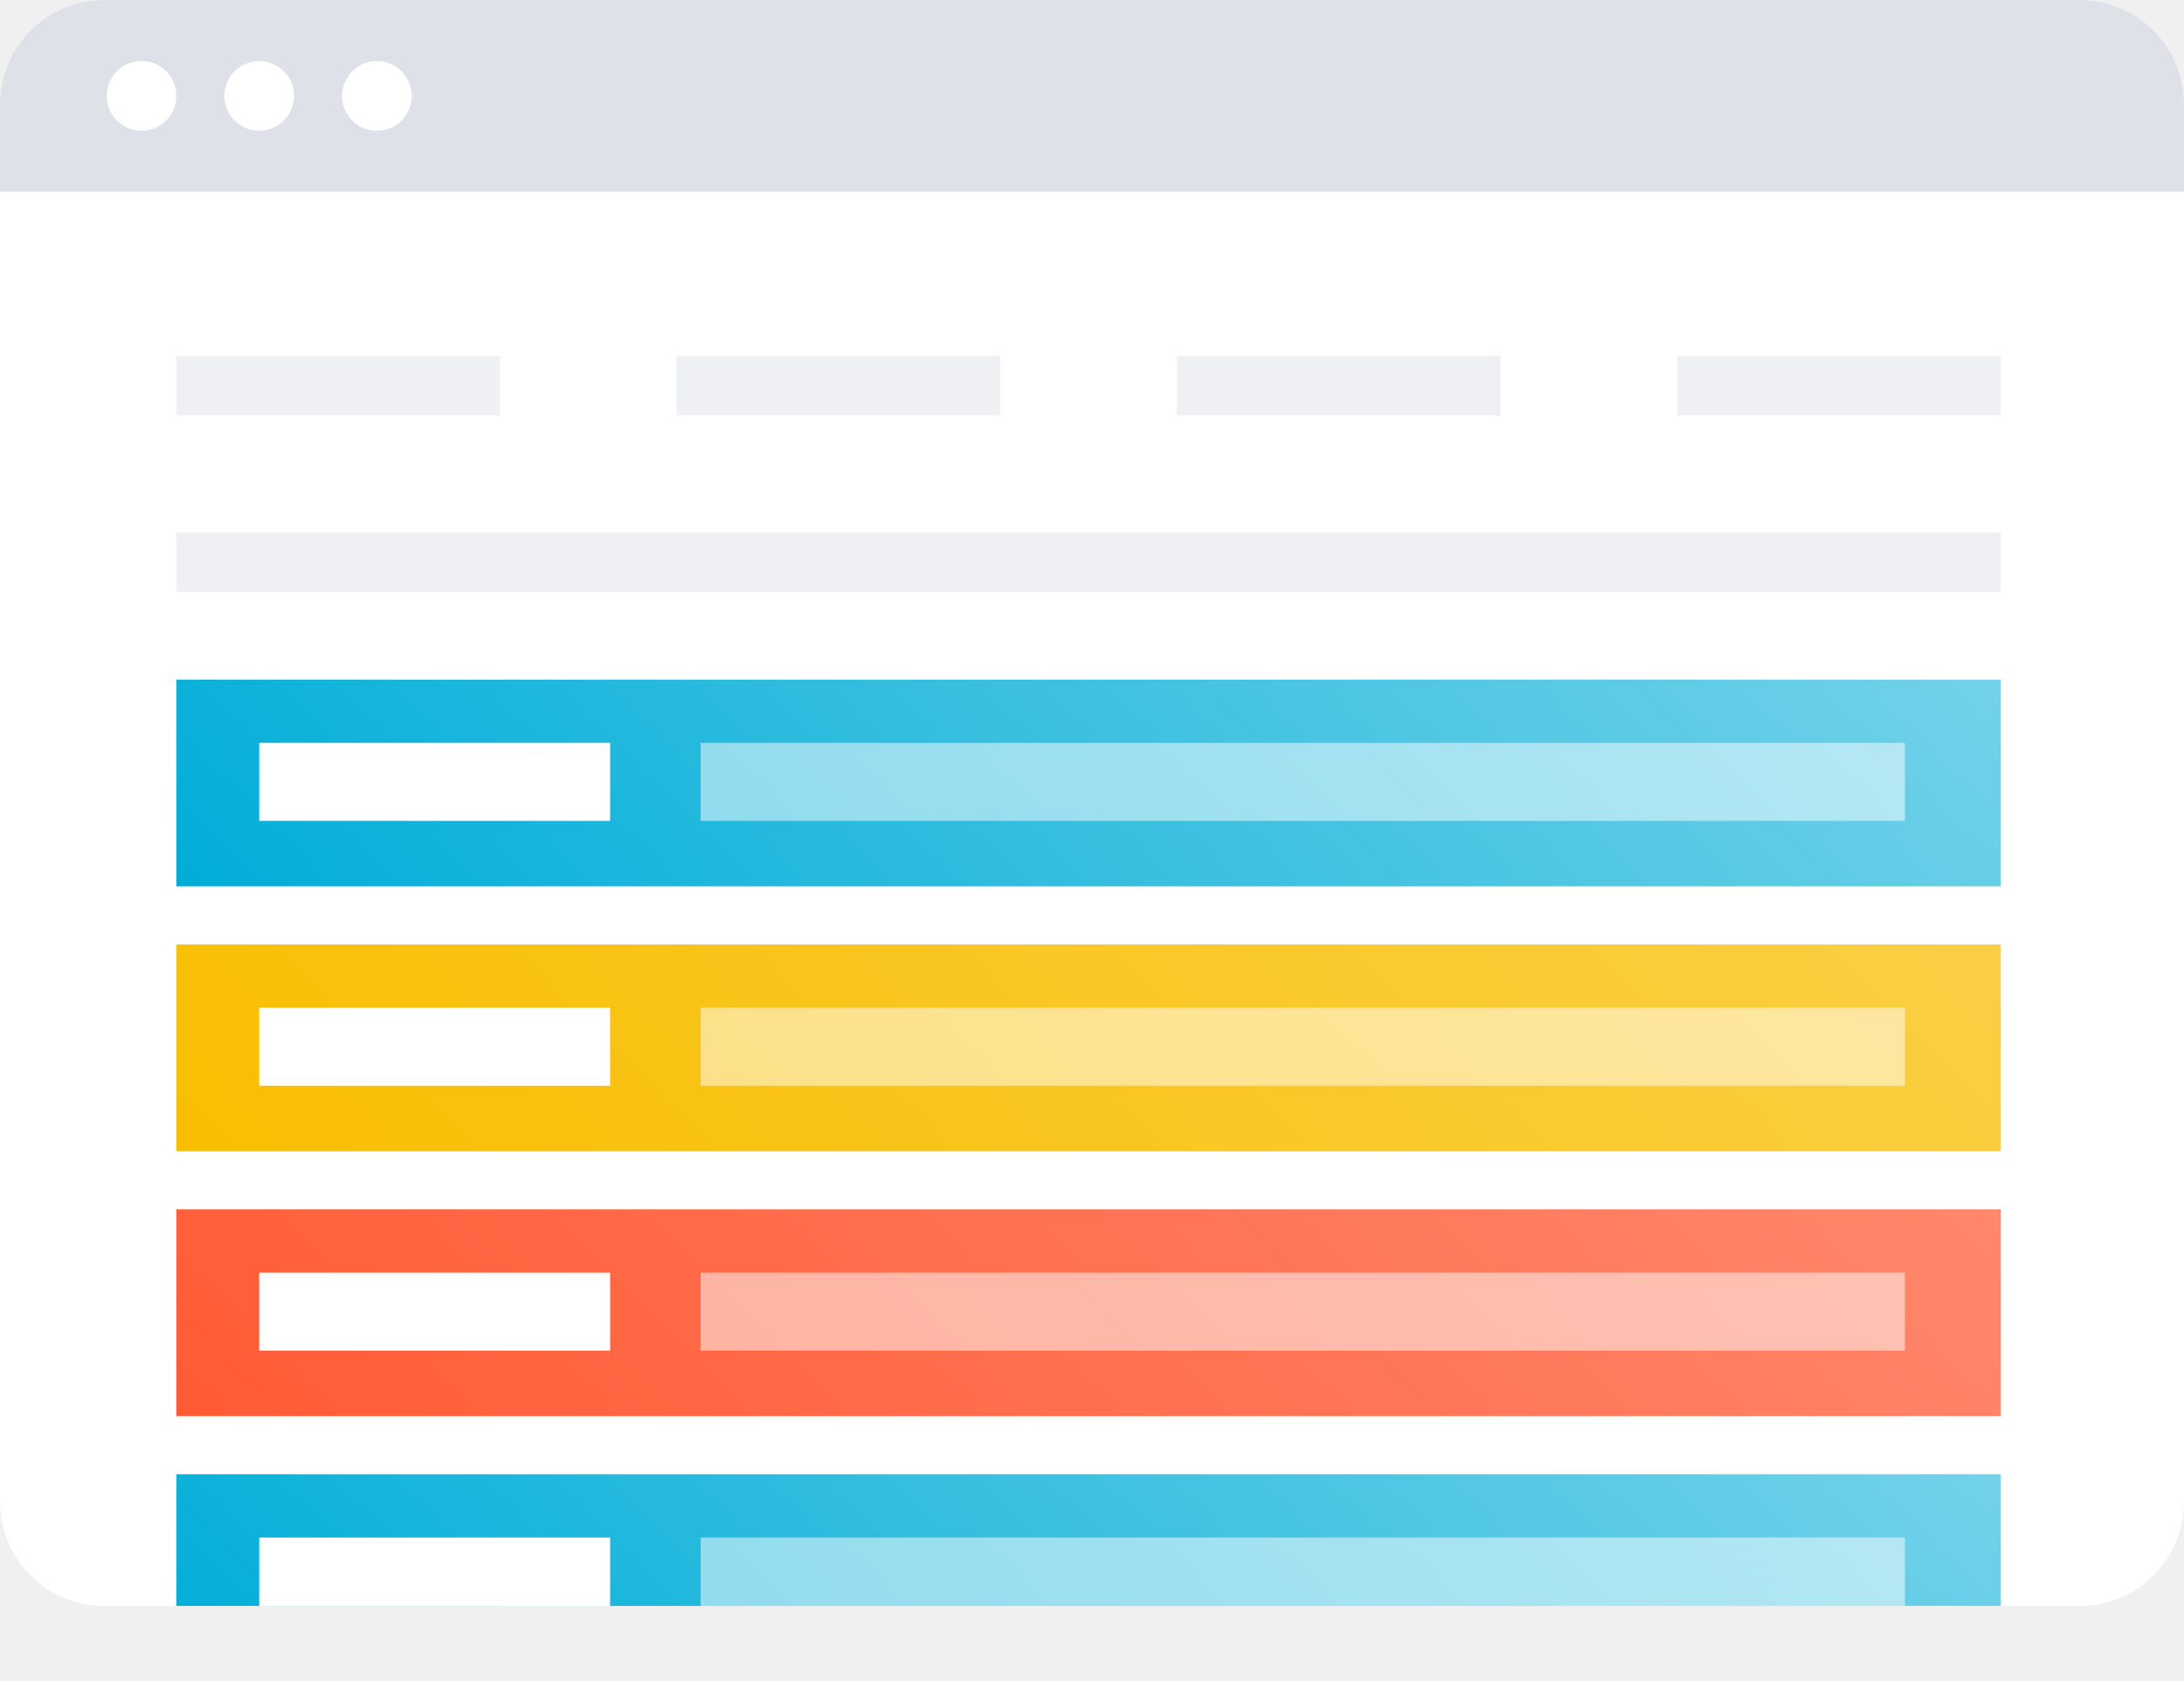
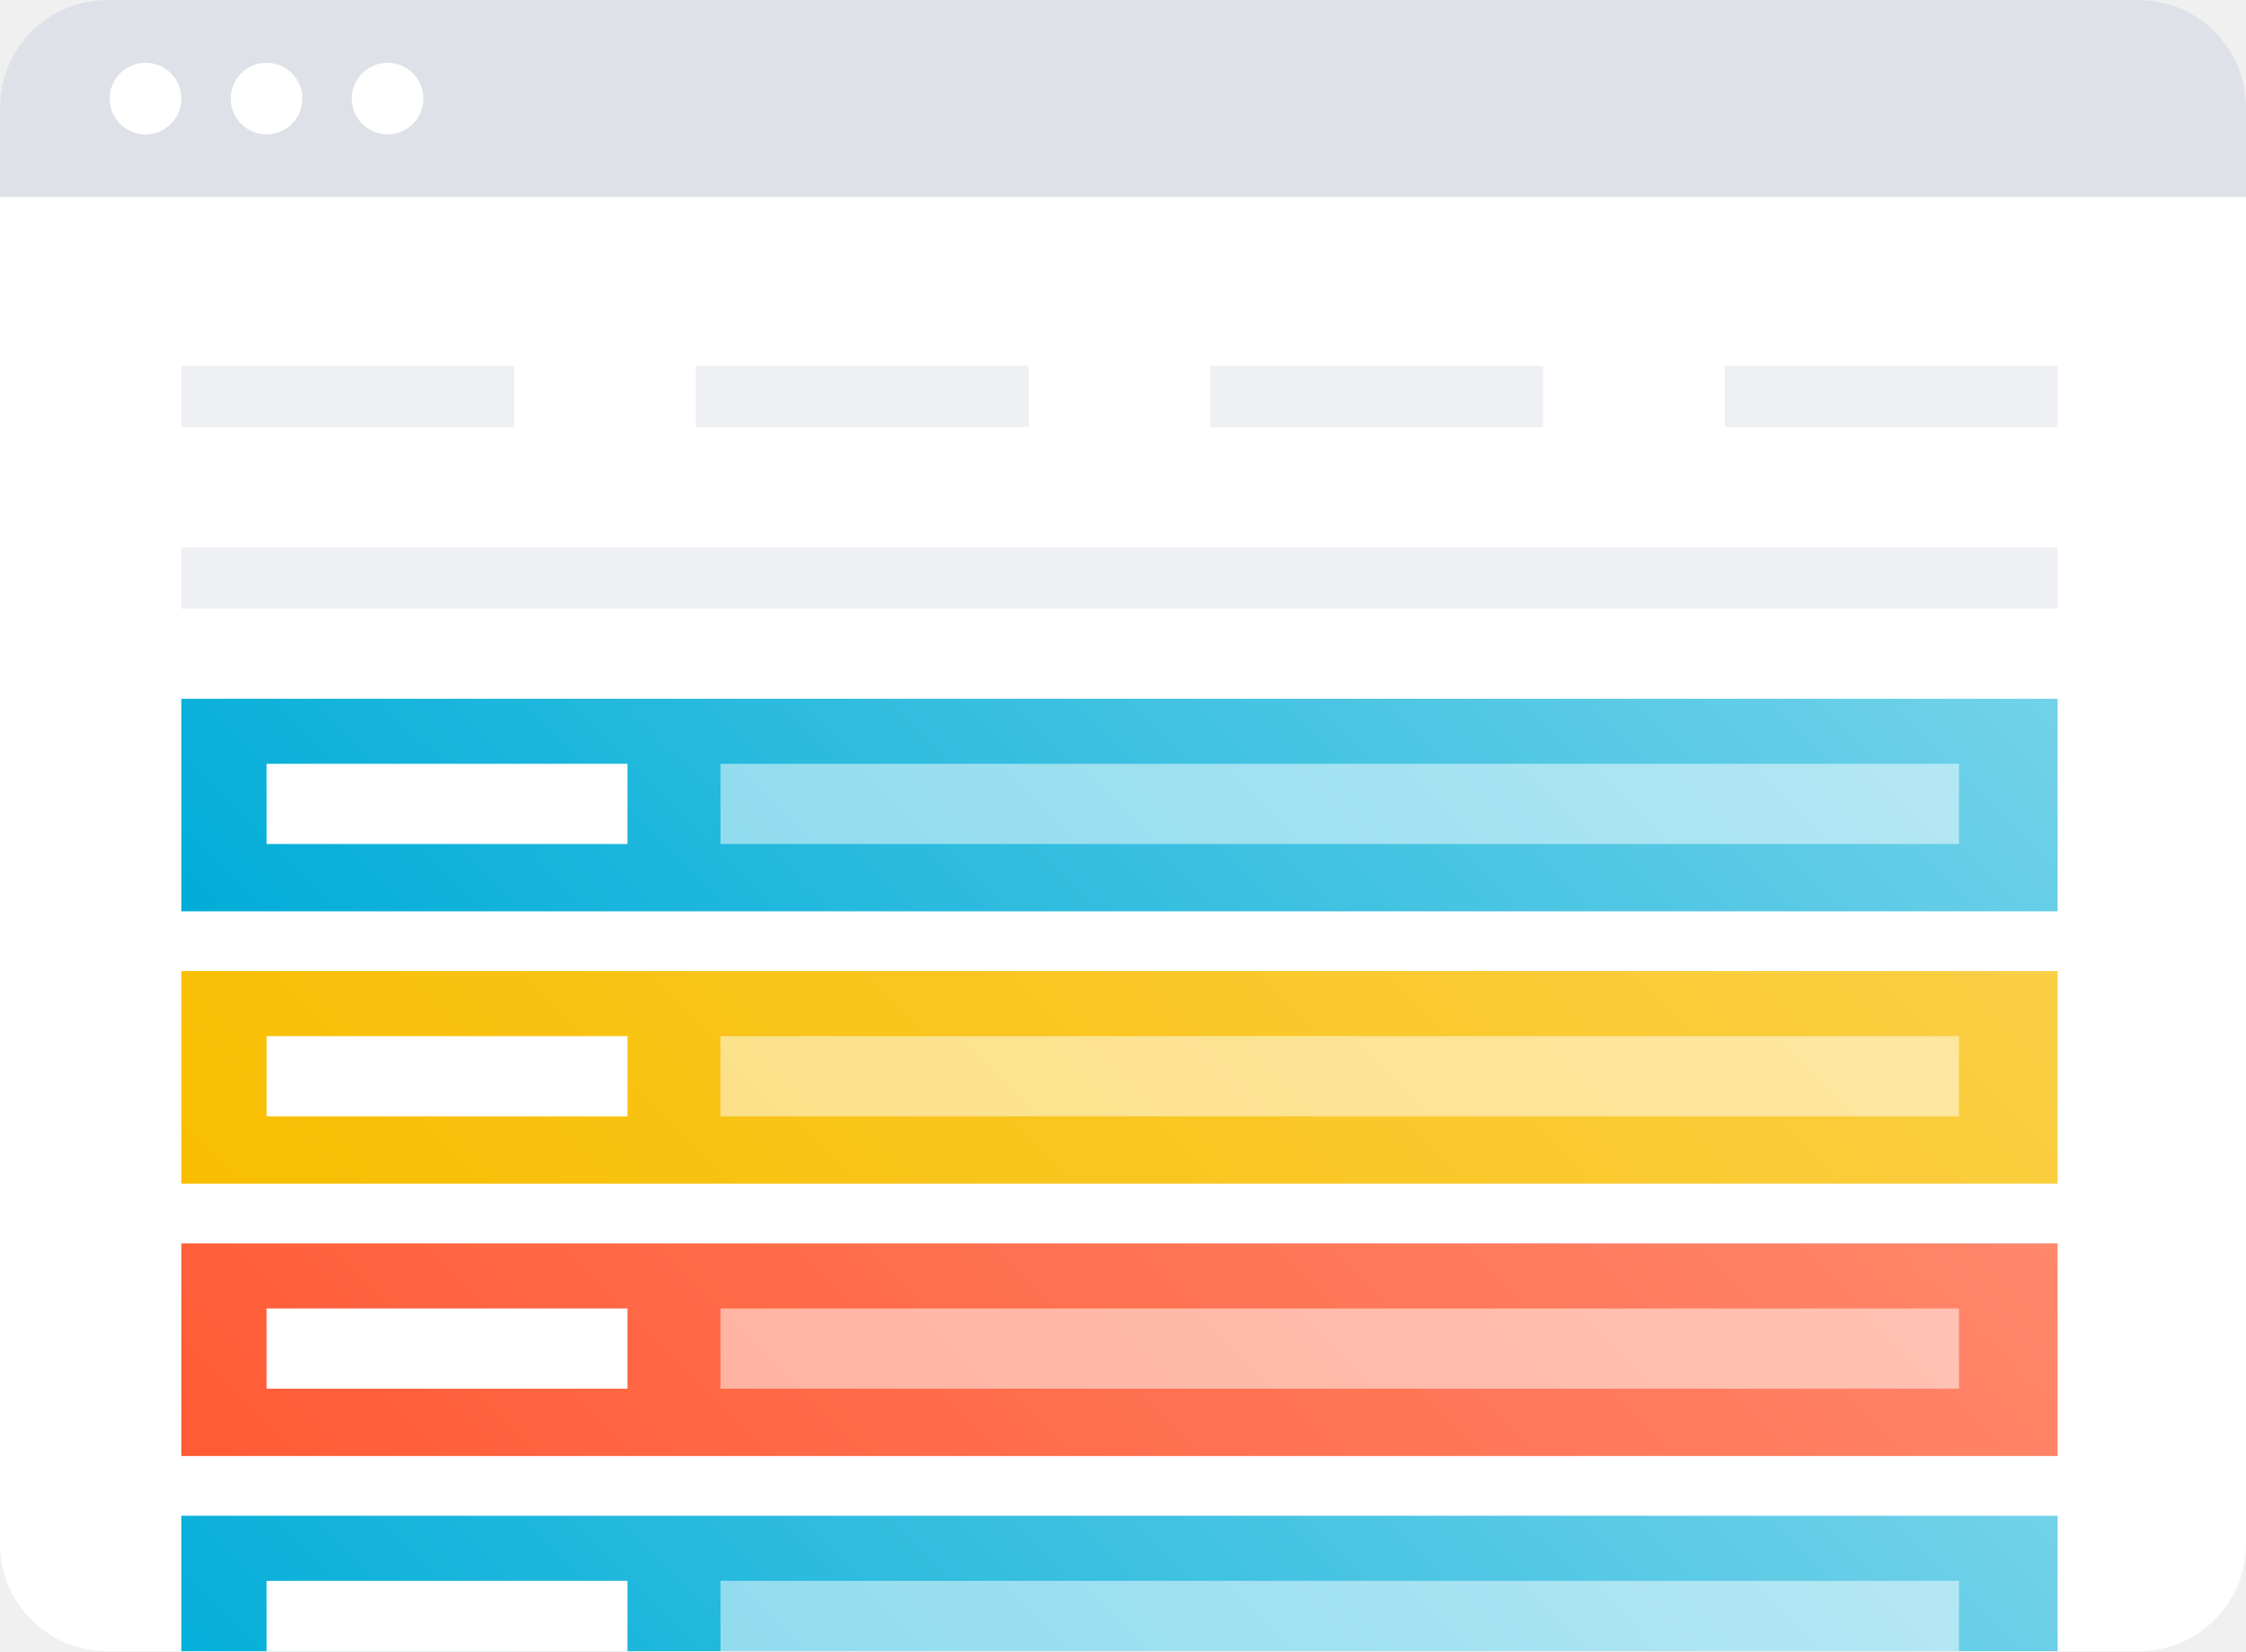
- <svg xmlns="http://www.w3.org/2000/svg" xmlns:xlink="http://www.w3.org/1999/xlink" viewBox="0 0 89.06 68.54">
+ <svg xmlns="http://www.w3.org/2000/svg" xmlns:xlink="http://www.w3.org/1999/xlink" viewBox="0 0 89.06 65.48">
  <defs>
    <clipPath id="clip-path">
      <rect width="89.06" height="65.48" rx="4.25" style="fill:#fff" />
    </clipPath>
    <linearGradient id="linear-gradient" x1="65.09" y1="43.62" x2="23.68" y2="85.03" gradientUnits="userSpaceOnUse">
      <stop offset="0" stop-color="#73d2e9" />
      <stop offset="1" stop-color="#00add8" />
    </linearGradient>
    <linearGradient id="linear-gradient-2" x1="65.09" y1="11.22" x2="23.68" y2="52.63" xlink:href="#linear-gradient" />
    <linearGradient id="linear-gradient-3" x1="65.09" y1="22.02" x2="23.68" y2="63.43" gradientUnits="userSpaceOnUse">
      <stop offset="0" stop-color="#facf45" />
      <stop offset="1" stop-color="#f9be00" />
    </linearGradient>
    <linearGradient id="linear-gradient-4" x1="65.09" y1="32.82" x2="23.68" y2="74.23" gradientUnits="userSpaceOnUse">
      <stop offset="0" stop-color="#ff876c" />
      <stop offset="1" stop-color="#ff5b35" />
    </linearGradient>
  </defs>
  <g id="Layer_2" data-name="Layer 2">
    <g id="Layer_1-2" data-name="Layer 1">
      <rect width="89.06" height="65.48" rx="4.25" style="fill:#fff" />
      <g style="clip-path:url(#clip-path)">
        <rect x="7.19" y="60.11" width="74.4" height="8.43" style="fill:url(#linear-gradient)" />
        <rect x="10.57" y="62.69" width="14.31" height="3.18" style="fill:#fff" />
        <rect x="28.57" y="62.69" width="49.11" height="3.18" style="fill:#fff;opacity:0.5" />
      </g>
      <path d="M84.81,0H4.25A4.25,4.25,0,0,0,0,4.25V7.81H89.06V4.25A4.25,4.25,0,0,0,84.81,0Z" style="fill:#dee1e8" />
      <circle cx="5.77" cy="3.91" r="1.42" style="fill:#fff" />
      <circle cx="10.57" cy="3.91" r="1.42" style="fill:#fff" />
      <circle cx="15.37" cy="3.91" r="1.42" style="fill:#fff" />
      <rect x="7.19" y="14.51" width="13.2" height="2.43" style="fill:#dee1e8;opacity:0.5" />
      <rect x="7.19" y="21.71" width="74.4" height="2.43" style="fill:#dee1e8;opacity:0.5" />
      <rect x="27.59" y="14.51" width="13.2" height="2.43" style="fill:#dee1e8;opacity:0.5" />
      <rect x="47.99" y="14.51" width="13.2" height="2.43" style="fill:#dee1e8;opacity:0.5" />
      <rect x="68.39" y="14.51" width="13.2" height="2.43" style="fill:#dee1e8;opacity:0.5" />
      <rect x="7.19" y="27.71" width="74.4" height="8.43" style="fill:url(#linear-gradient-2)" />
      <rect x="10.57" y="30.29" width="14.31" height="3.18" style="fill:#fff" />
      <rect x="28.57" y="30.29" width="49.11" height="3.18" style="fill:#fff;opacity:0.5" />
      <rect x="7.19" y="38.51" width="74.4" height="8.43" style="fill:url(#linear-gradient-3)" />
      <rect x="10.57" y="41.09" width="14.31" height="3.18" style="fill:#fff" />
      <rect x="28.57" y="41.09" width="49.11" height="3.18" style="fill:#fff;opacity:0.5" />
      <rect x="7.19" y="49.31" width="74.4" height="8.43" style="fill:url(#linear-gradient-4)" />
      <rect x="10.57" y="51.89" width="14.31" height="3.18" style="fill:#fff" />
      <rect x="28.57" y="51.89" width="49.11" height="3.18" style="fill:#fff;opacity:0.5" />
    </g>
  </g>
</svg>
